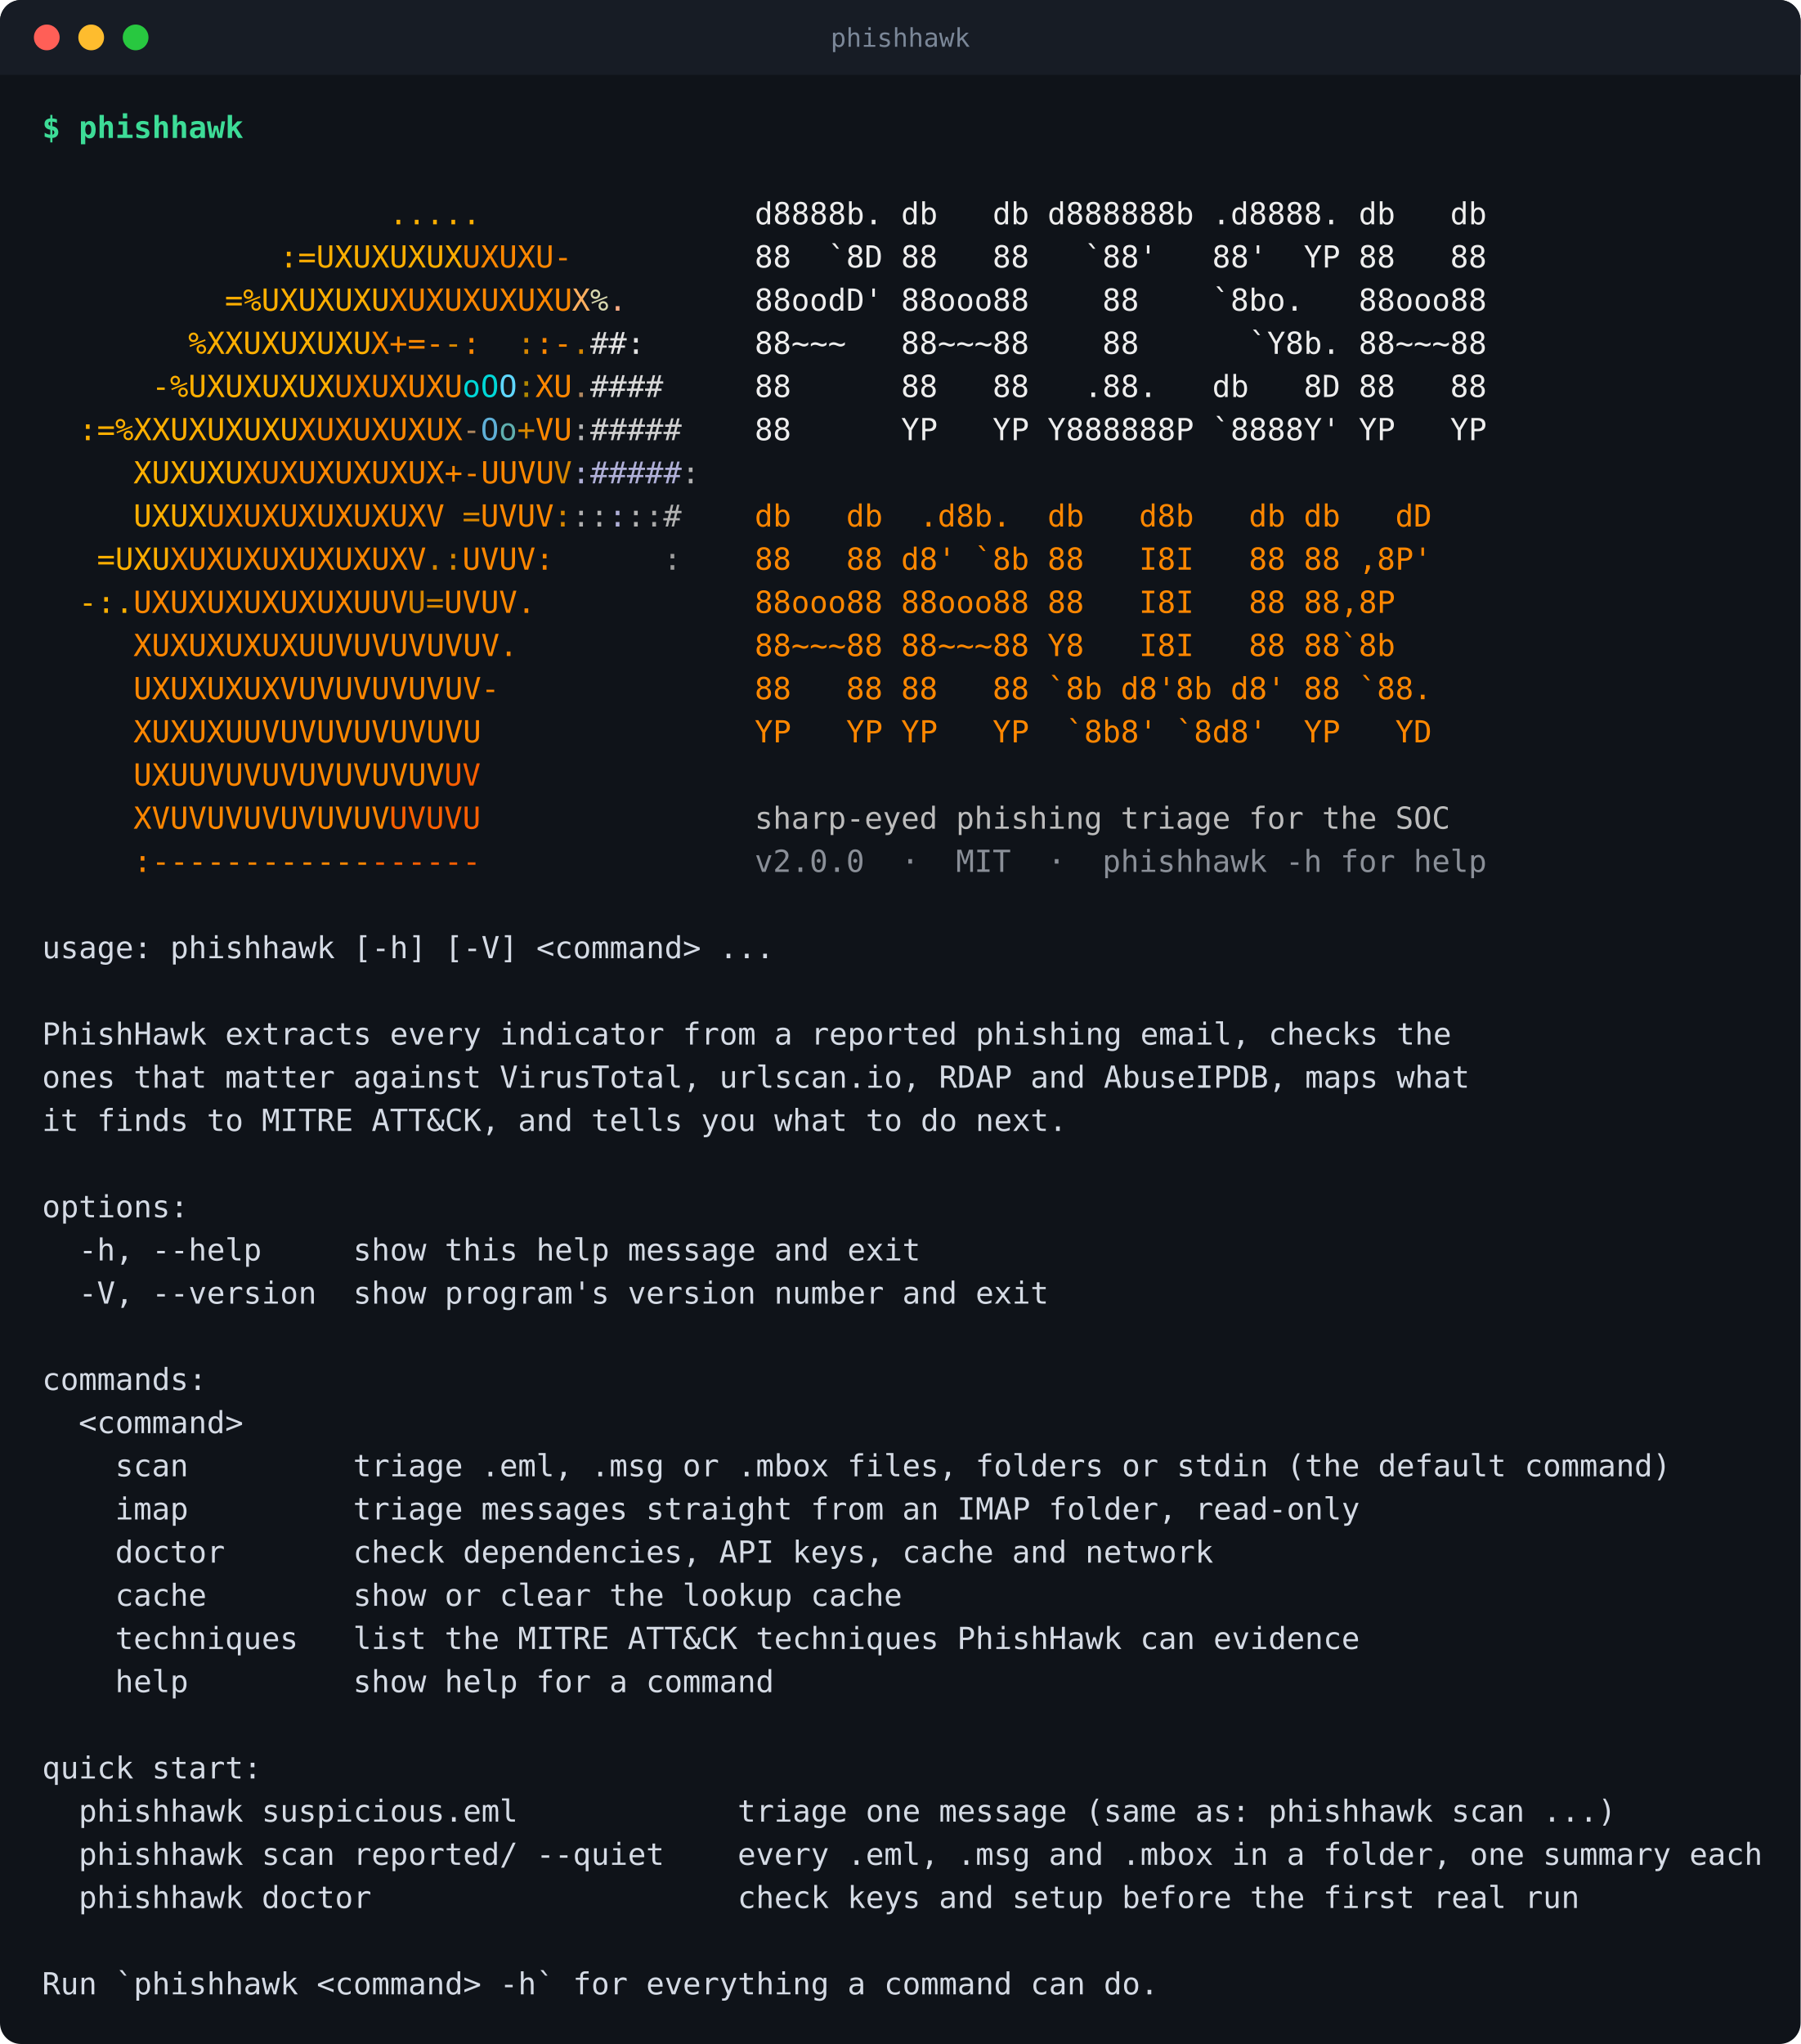
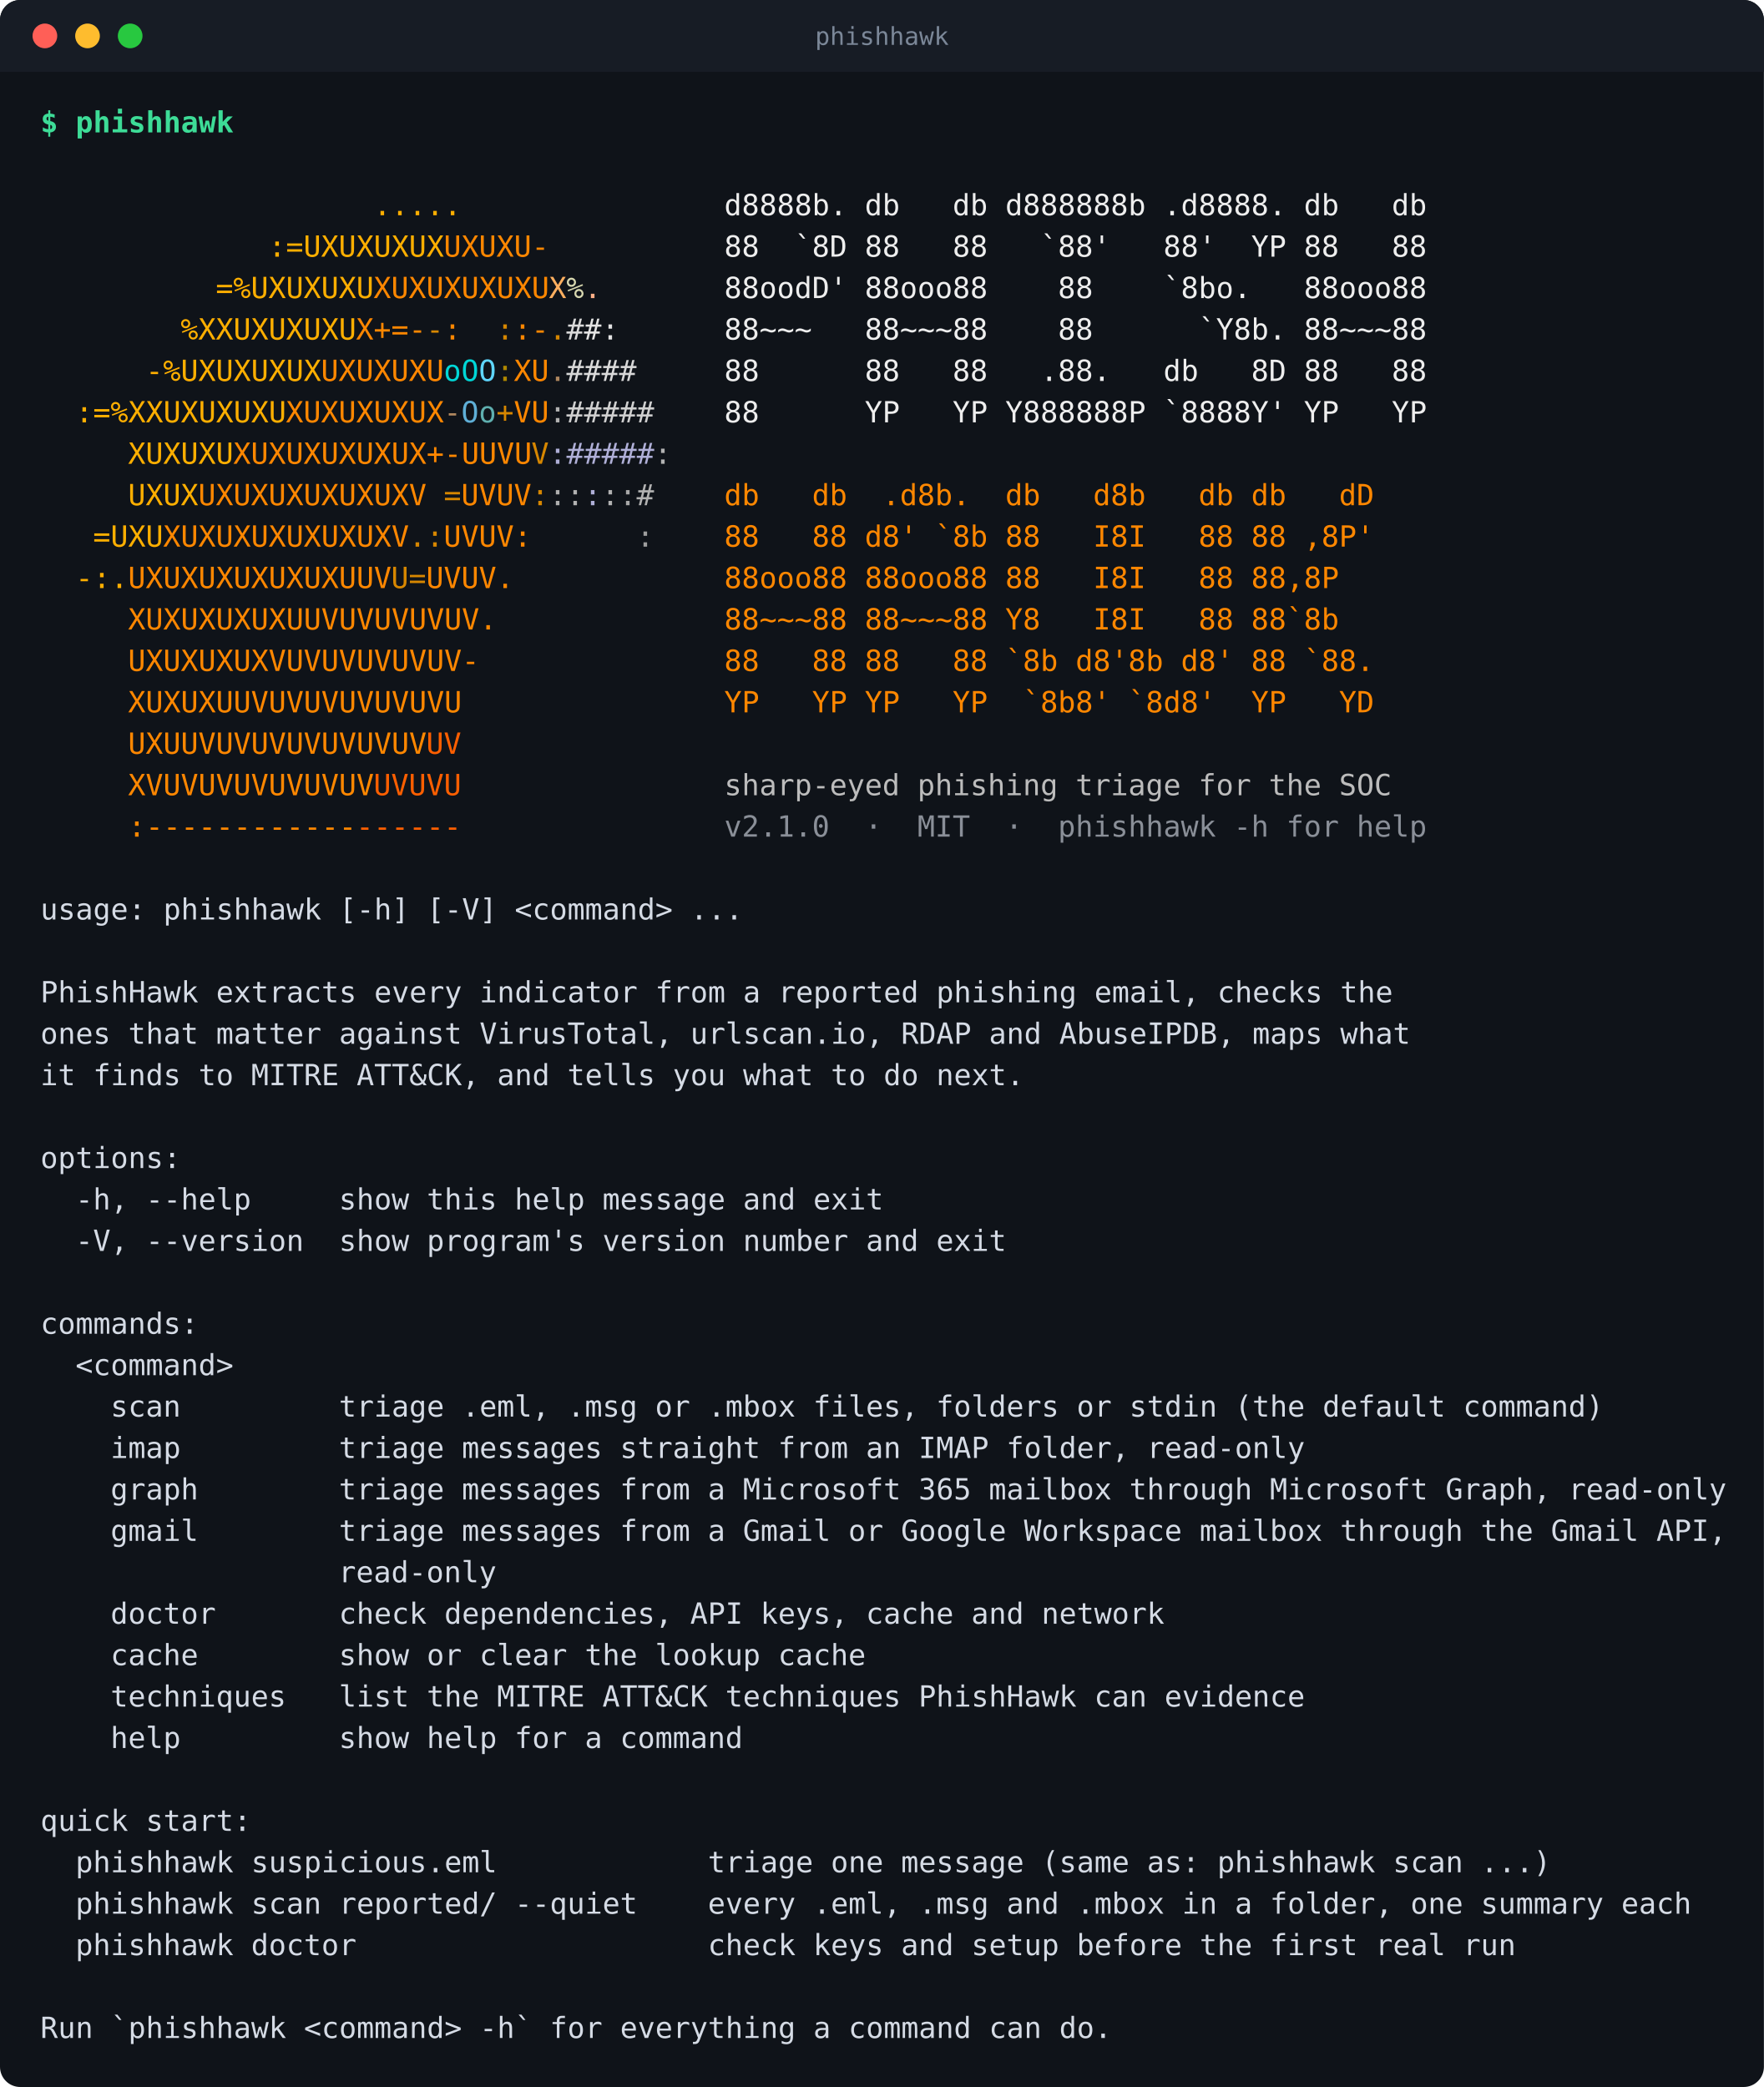
- <svg xmlns="http://www.w3.org/2000/svg" width="770" height="874" viewBox="0 0 770 874" font-family="ui-monospace,SFMono-Regular,Menlo,Consolas,'DejaVu Sans Mono',monospace" font-size="13.0">
+ <svg xmlns="http://www.w3.org/2000/svg" width="786" height="930" viewBox="0 0 786 930" font-family="ui-monospace,SFMono-Regular,Menlo,Consolas,'DejaVu Sans Mono',monospace" font-size="13.0">
  <rect width="100%" height="100%" rx="9" fill="#0f1319" />
-   <path d="M0 9a9 9 0 0 1 9-9h752 a9 9 0 0 1 9 9v23H0z" fill="#171c25" />
+   <path d="M0 9a9 9 0 0 1 9-9h768 a9 9 0 0 1 9 9v23H0z" fill="#171c25" />
  <circle cx="20" cy="16" r="5.5" fill="#ff5f57" />
  <circle cx="39" cy="16" r="5.5" fill="#febc2e" />
  <circle cx="58" cy="16" r="5.5" fill="#28c840" />
-   <text x="385" y="20.0" fill="#7b8798" font-size="11" text-anchor="middle">phishhawk</text>
+   <text x="393" y="20.0" fill="#7b8798" font-size="11" text-anchor="middle">phishhawk</text>
  <text xml:space="preserve" x="18.00" y="59.00" fill="#3ddc97" font-weight="600">$ phishhawk</text>
  <text xml:space="preserve" x="166.45" y="95.92" fill="#ffaf00">.....</text>
  <text xml:space="preserve" x="322.71" y="95.92" fill="#eeeeee">d8888b. db   db d888888b .d8888. db   db</text>
  <text xml:space="preserve" x="119.57" y="114.38" fill="#ffaf00">:=UXUXUXUX</text>
  <text xml:space="preserve" x="197.70" y="114.38" fill="#ff8700">UXUXU-</text>
  <text xml:space="preserve" x="322.71" y="114.38" fill="#eeeeee">88  `8D 88   88   `88'   88'  YP 88   88</text>
  <text xml:space="preserve" x="96.13" y="132.84" fill="#ffaf00">=%UXUXUXU</text>
  <text xml:space="preserve" x="166.45" y="132.84" fill="#ff8700">XUXUXUXUXU</text>
  <text xml:space="preserve" x="244.58" y="132.84" fill="#ffaf5f">X</text>
  <text xml:space="preserve" x="252.39" y="132.84" fill="#d7d7af">%</text>
  <text xml:space="preserve" x="260.20" y="132.84" fill="#ffaf87">.</text>
  <text xml:space="preserve" x="322.71" y="132.84" fill="#eeeeee">88oodD' 88ooo88    88    `8bo.   88ooo88</text>
  <text xml:space="preserve" x="80.50" y="151.30" fill="#ffaf00">%XXUXUXUXU</text>
  <text xml:space="preserve" x="158.63" y="151.30" fill="#ff8700">X+=-</text>
  <text xml:space="preserve" x="189.89" y="151.30" fill="#d78700">-</text>
  <text xml:space="preserve" x="197.70" y="151.30" fill="#ff8700">:</text>
  <text xml:space="preserve" x="221.14" y="151.30" fill="#d78700">:</text>
  <text xml:space="preserve" x="228.95" y="151.30" fill="#ff8700">:-</text>
  <text xml:space="preserve" x="244.58" y="151.30" fill="#d78700">.</text>
  <text xml:space="preserve" x="252.39" y="151.30" fill="#dadada">#</text>
  <text xml:space="preserve" x="260.20" y="151.30" fill="#e4e4e4">#:</text>
  <text xml:space="preserve" x="322.71" y="151.30" fill="#eeeeee">88~~~   88~~~88    88      `Y8b. 88~~~88</text>
  <text xml:space="preserve" x="64.88" y="169.76" fill="#ffaf00">-%UXUXUXUX</text>
  <text xml:space="preserve" x="143.01" y="169.76" fill="#ff8700">UXUXUXU</text>
  <text xml:space="preserve" x="197.70" y="169.76" fill="#00d7d7">oO</text>
  <text xml:space="preserve" x="213.32" y="169.76" fill="#5fd7ff">O</text>
  <text xml:space="preserve" x="221.14" y="169.76" fill="#af8700">:</text>
  <text xml:space="preserve" x="228.95" y="169.76" fill="#ff8700">XU</text>
  <text xml:space="preserve" x="244.58" y="169.76" fill="#af875f">.</text>
  <text xml:space="preserve" x="252.39" y="169.76" fill="#d7d7d7">#</text>
  <text xml:space="preserve" x="260.20" y="169.76" fill="#dadada">##</text>
  <text xml:space="preserve" x="275.83" y="169.76" fill="#d7d7d7">#</text>
  <text xml:space="preserve" x="322.71" y="169.76" fill="#eeeeee">88      88   88   .88.   db   8D 88   88</text>
  <text xml:space="preserve" x="33.63" y="188.22" fill="#ffaf00">:=%XXUXUXUXU</text>
  <text xml:space="preserve" x="127.38" y="188.22" fill="#ff8700">XUXUXUXUX</text>
  <text xml:space="preserve" x="197.70" y="188.22" fill="#af875f">-</text>
  <text xml:space="preserve" x="205.51" y="188.22" fill="#5fafd7">O</text>
  <text xml:space="preserve" x="213.32" y="188.22" fill="#5fafaf">o</text>
  <text xml:space="preserve" x="221.14" y="188.22" fill="#d78700">+</text>
  <text xml:space="preserve" x="228.95" y="188.22" fill="#ff8700">VU</text>
  <text xml:space="preserve" x="244.58" y="188.22" fill="#b2b2b2">:</text>
  <text xml:space="preserve" x="252.39" y="188.22" fill="#d0d0d0">#####</text>
  <text xml:space="preserve" x="322.71" y="188.22" fill="#eeeeee">88      YP   YP Y888888P `8888Y' YP   YP</text>
  <text xml:space="preserve" x="57.06" y="206.68" fill="#ffaf00">XUXUXU</text>
  <text xml:space="preserve" x="103.94" y="206.68" fill="#ff8700">XUXUXUXUXUX+-UUVU</text>
  <text xml:space="preserve" x="236.76" y="206.68" fill="#d78700">V</text>
  <text xml:space="preserve" x="244.58" y="206.68" fill="#afafd7">:#####</text>
  <text xml:space="preserve" x="291.45" y="206.68" fill="#b2b2b2">:</text>
  <text xml:space="preserve" x="57.06" y="225.14" fill="#ffaf00">UXUX</text>
  <text xml:space="preserve" x="88.32" y="225.14" fill="#ff8700">UXUXUXUXUXUXV</text>
  <text xml:space="preserve" x="197.70" y="225.14" fill="#d78700">=</text>
  <text xml:space="preserve" x="205.51" y="225.14" fill="#ff8700">UVUV</text>
  <text xml:space="preserve" x="236.76" y="225.14" fill="#d78700">:</text>
  <text xml:space="preserve" x="244.58" y="225.14" fill="#afafaf">:</text>
  <text xml:space="preserve" x="252.39" y="225.14" fill="#b2b2b2">:</text>
  <text xml:space="preserve" x="260.20" y="225.14" fill="#afafd7">:</text>
  <text xml:space="preserve" x="268.02" y="225.14" fill="#b2b2b2">:</text>
  <text xml:space="preserve" x="275.83" y="225.14" fill="#a8a8a8">:</text>
  <text xml:space="preserve" x="283.64" y="225.14" fill="#b2b2b2">#</text>
  <text xml:space="preserve" x="322.71" y="225.14" fill="#ff8700">db   db  .d8b.  db   d8b   db db   dD</text>
  <text xml:space="preserve" x="41.44" y="243.60" fill="#ffaf00">=UXU</text>
  <text xml:space="preserve" x="72.69" y="243.60" fill="#ff8700">XUXUXUXUXUXUXV</text>
  <text xml:space="preserve" x="182.07" y="243.60" fill="#d78700">.:</text>
  <text xml:space="preserve" x="197.70" y="243.60" fill="#ff8700">UVUV:</text>
  <text xml:space="preserve" x="283.64" y="243.60" fill="#9e9e9e">:</text>
  <text xml:space="preserve" x="322.71" y="243.60" fill="#ff8700">88   88 d8' `8b 88   I8I   88 88 ,8P'</text>
  <text xml:space="preserve" x="33.63" y="262.06" fill="#ffaf00">-:.</text>
  <text xml:space="preserve" x="57.06" y="262.06" fill="#ff8700">UXUXUXUXUXUXUUV</text>
  <text xml:space="preserve" x="174.26" y="262.06" fill="#d78700">U=</text>
  <text xml:space="preserve" x="189.89" y="262.06" fill="#ff8700">UVUV.</text>
  <text xml:space="preserve" x="322.71" y="262.06" fill="#ff8700">88ooo88 88ooo88 88   I8I   88 88,8P</text>
  <text xml:space="preserve" x="57.06" y="280.52" fill="#ff8700">XUXUXUXUXUUVUVUVUVUV.</text>
  <text xml:space="preserve" x="322.71" y="280.52" fill="#ff8700">88~~~88 88~~~88 Y8   I8I   88 88`8b</text>
  <text xml:space="preserve" x="57.06" y="298.98" fill="#ff8700">UXUXUXUXVUVUVUVUVUV-</text>
  <text xml:space="preserve" x="322.71" y="298.98" fill="#ff8700">88   88 88   88 `8b d8'8b d8' 88 `88.</text>
  <text xml:space="preserve" x="57.06" y="317.44" fill="#ff8700">XUXUXUUVUVUVUVUVUVU</text>
  <text xml:space="preserve" x="322.71" y="317.44" fill="#ff8700">YP   YP YP   YP  `8b8' `8d8'  YP   YD</text>
  <text xml:space="preserve" x="57.06" y="335.90" fill="#ff8700">UXUUVUVUVUVUVUVUV</text>
  <text xml:space="preserve" x="189.89" y="335.90" fill="#ff5f00">UV</text>
  <text xml:space="preserve" x="57.06" y="354.36" fill="#ff8700">XVUVUVUVUVUVUV</text>
  <text xml:space="preserve" x="166.45" y="354.36" fill="#ff5f00">UVUVU</text>
  <text xml:space="preserve" x="322.71" y="354.36" fill="#bcbcbc">sharp-eyed phishing triage for the SOC</text>
  <text xml:space="preserve" x="57.06" y="372.82" fill="#ff8700">:------------</text>
  <text xml:space="preserve" x="158.63" y="372.82" fill="#ff5f00">------</text>
-   <text xml:space="preserve" x="322.71" y="372.82" fill="#d5dbe5" opacity=".62">v2.0.0  ·  MIT  ·  phishhawk -h for help</text>
+   <text xml:space="preserve" x="322.71" y="372.82" fill="#d5dbe5" opacity=".62">v2.1.0  ·  MIT  ·  phishhawk -h for help</text>
  <text xml:space="preserve" x="18.00" y="409.74" fill="#d5dbe5">usage: phishhawk [-h] [-V] &lt;command&gt; ...</text>
  <text xml:space="preserve" x="18.00" y="446.66" fill="#d5dbe5">PhishHawk extracts every indicator from a reported phishing email, checks the</text>
  <text xml:space="preserve" x="18.00" y="465.12" fill="#d5dbe5">ones that matter against VirusTotal, urlscan.io, RDAP and AbuseIPDB, maps what</text>
  <text xml:space="preserve" x="18.00" y="483.58" fill="#d5dbe5">it finds to MITRE ATT&amp;CK, and tells you what to do next.</text>
  <text xml:space="preserve" x="18.00" y="520.50" fill="#d5dbe5">options:</text>
  <text xml:space="preserve" x="33.63" y="538.96" fill="#d5dbe5">-h, --help     show this help message and exit</text>
  <text xml:space="preserve" x="33.63" y="557.42" fill="#d5dbe5">-V, --version  show program's version number and exit</text>
  <text xml:space="preserve" x="18.00" y="594.34" fill="#d5dbe5">commands:</text>
  <text xml:space="preserve" x="33.63" y="612.80" fill="#d5dbe5">&lt;command&gt;</text>
  <text xml:space="preserve" x="49.25" y="631.26" fill="#d5dbe5">scan         triage .eml, .msg or .mbox files, folders or stdin (the default command)</text>
  <text xml:space="preserve" x="49.25" y="649.72" fill="#d5dbe5">imap         triage messages straight from an IMAP folder, read-only</text>
-   <text xml:space="preserve" x="49.25" y="668.18" fill="#d5dbe5">doctor       check dependencies, API keys, cache and network</text>
-   <text xml:space="preserve" x="49.25" y="686.64" fill="#d5dbe5">cache        show or clear the lookup cache</text>
-   <text xml:space="preserve" x="49.25" y="705.10" fill="#d5dbe5">techniques   list the MITRE ATT&amp;CK techniques PhishHawk can evidence</text>
-   <text xml:space="preserve" x="49.25" y="723.56" fill="#d5dbe5">help         show help for a command</text>
-   <text xml:space="preserve" x="18.00" y="760.48" fill="#d5dbe5">quick start:</text>
-   <text xml:space="preserve" x="33.63" y="778.94" fill="#d5dbe5">phishhawk suspicious.eml            triage one message (same as: phishhawk scan ...)</text>
-   <text xml:space="preserve" x="33.63" y="797.40" fill="#d5dbe5">phishhawk scan reported/ --quiet    every .eml, .msg and .mbox in a folder, one summary each</text>
-   <text xml:space="preserve" x="33.63" y="815.86" fill="#d5dbe5">phishhawk doctor                    check keys and setup before the first real run</text>
-   <text xml:space="preserve" x="18.00" y="852.78" fill="#d5dbe5">Run `phishhawk &lt;command&gt; -h` for everything a command can do.</text>
+   <text xml:space="preserve" x="49.25" y="668.18" fill="#d5dbe5">graph        triage messages from a Microsoft 365 mailbox through Microsoft Graph, read-only</text>
+   <text xml:space="preserve" x="49.25" y="686.64" fill="#d5dbe5">gmail        triage messages from a Gmail or Google Workspace mailbox through the Gmail API,</text>
+   <text xml:space="preserve" x="150.82" y="705.10" fill="#d5dbe5">read-only</text>
+   <text xml:space="preserve" x="49.25" y="723.56" fill="#d5dbe5">doctor       check dependencies, API keys, cache and network</text>
+   <text xml:space="preserve" x="49.25" y="742.02" fill="#d5dbe5">cache        show or clear the lookup cache</text>
+   <text xml:space="preserve" x="49.25" y="760.48" fill="#d5dbe5">techniques   list the MITRE ATT&amp;CK techniques PhishHawk can evidence</text>
+   <text xml:space="preserve" x="49.25" y="778.94" fill="#d5dbe5">help         show help for a command</text>
+   <text xml:space="preserve" x="18.00" y="815.86" fill="#d5dbe5">quick start:</text>
+   <text xml:space="preserve" x="33.63" y="834.32" fill="#d5dbe5">phishhawk suspicious.eml            triage one message (same as: phishhawk scan ...)</text>
+   <text xml:space="preserve" x="33.63" y="852.78" fill="#d5dbe5">phishhawk scan reported/ --quiet    every .eml, .msg and .mbox in a folder, one summary each</text>
+   <text xml:space="preserve" x="33.63" y="871.24" fill="#d5dbe5">phishhawk doctor                    check keys and setup before the first real run</text>
+   <text xml:space="preserve" x="18.00" y="908.16" fill="#d5dbe5">Run `phishhawk &lt;command&gt; -h` for everything a command can do.</text>
</svg>
